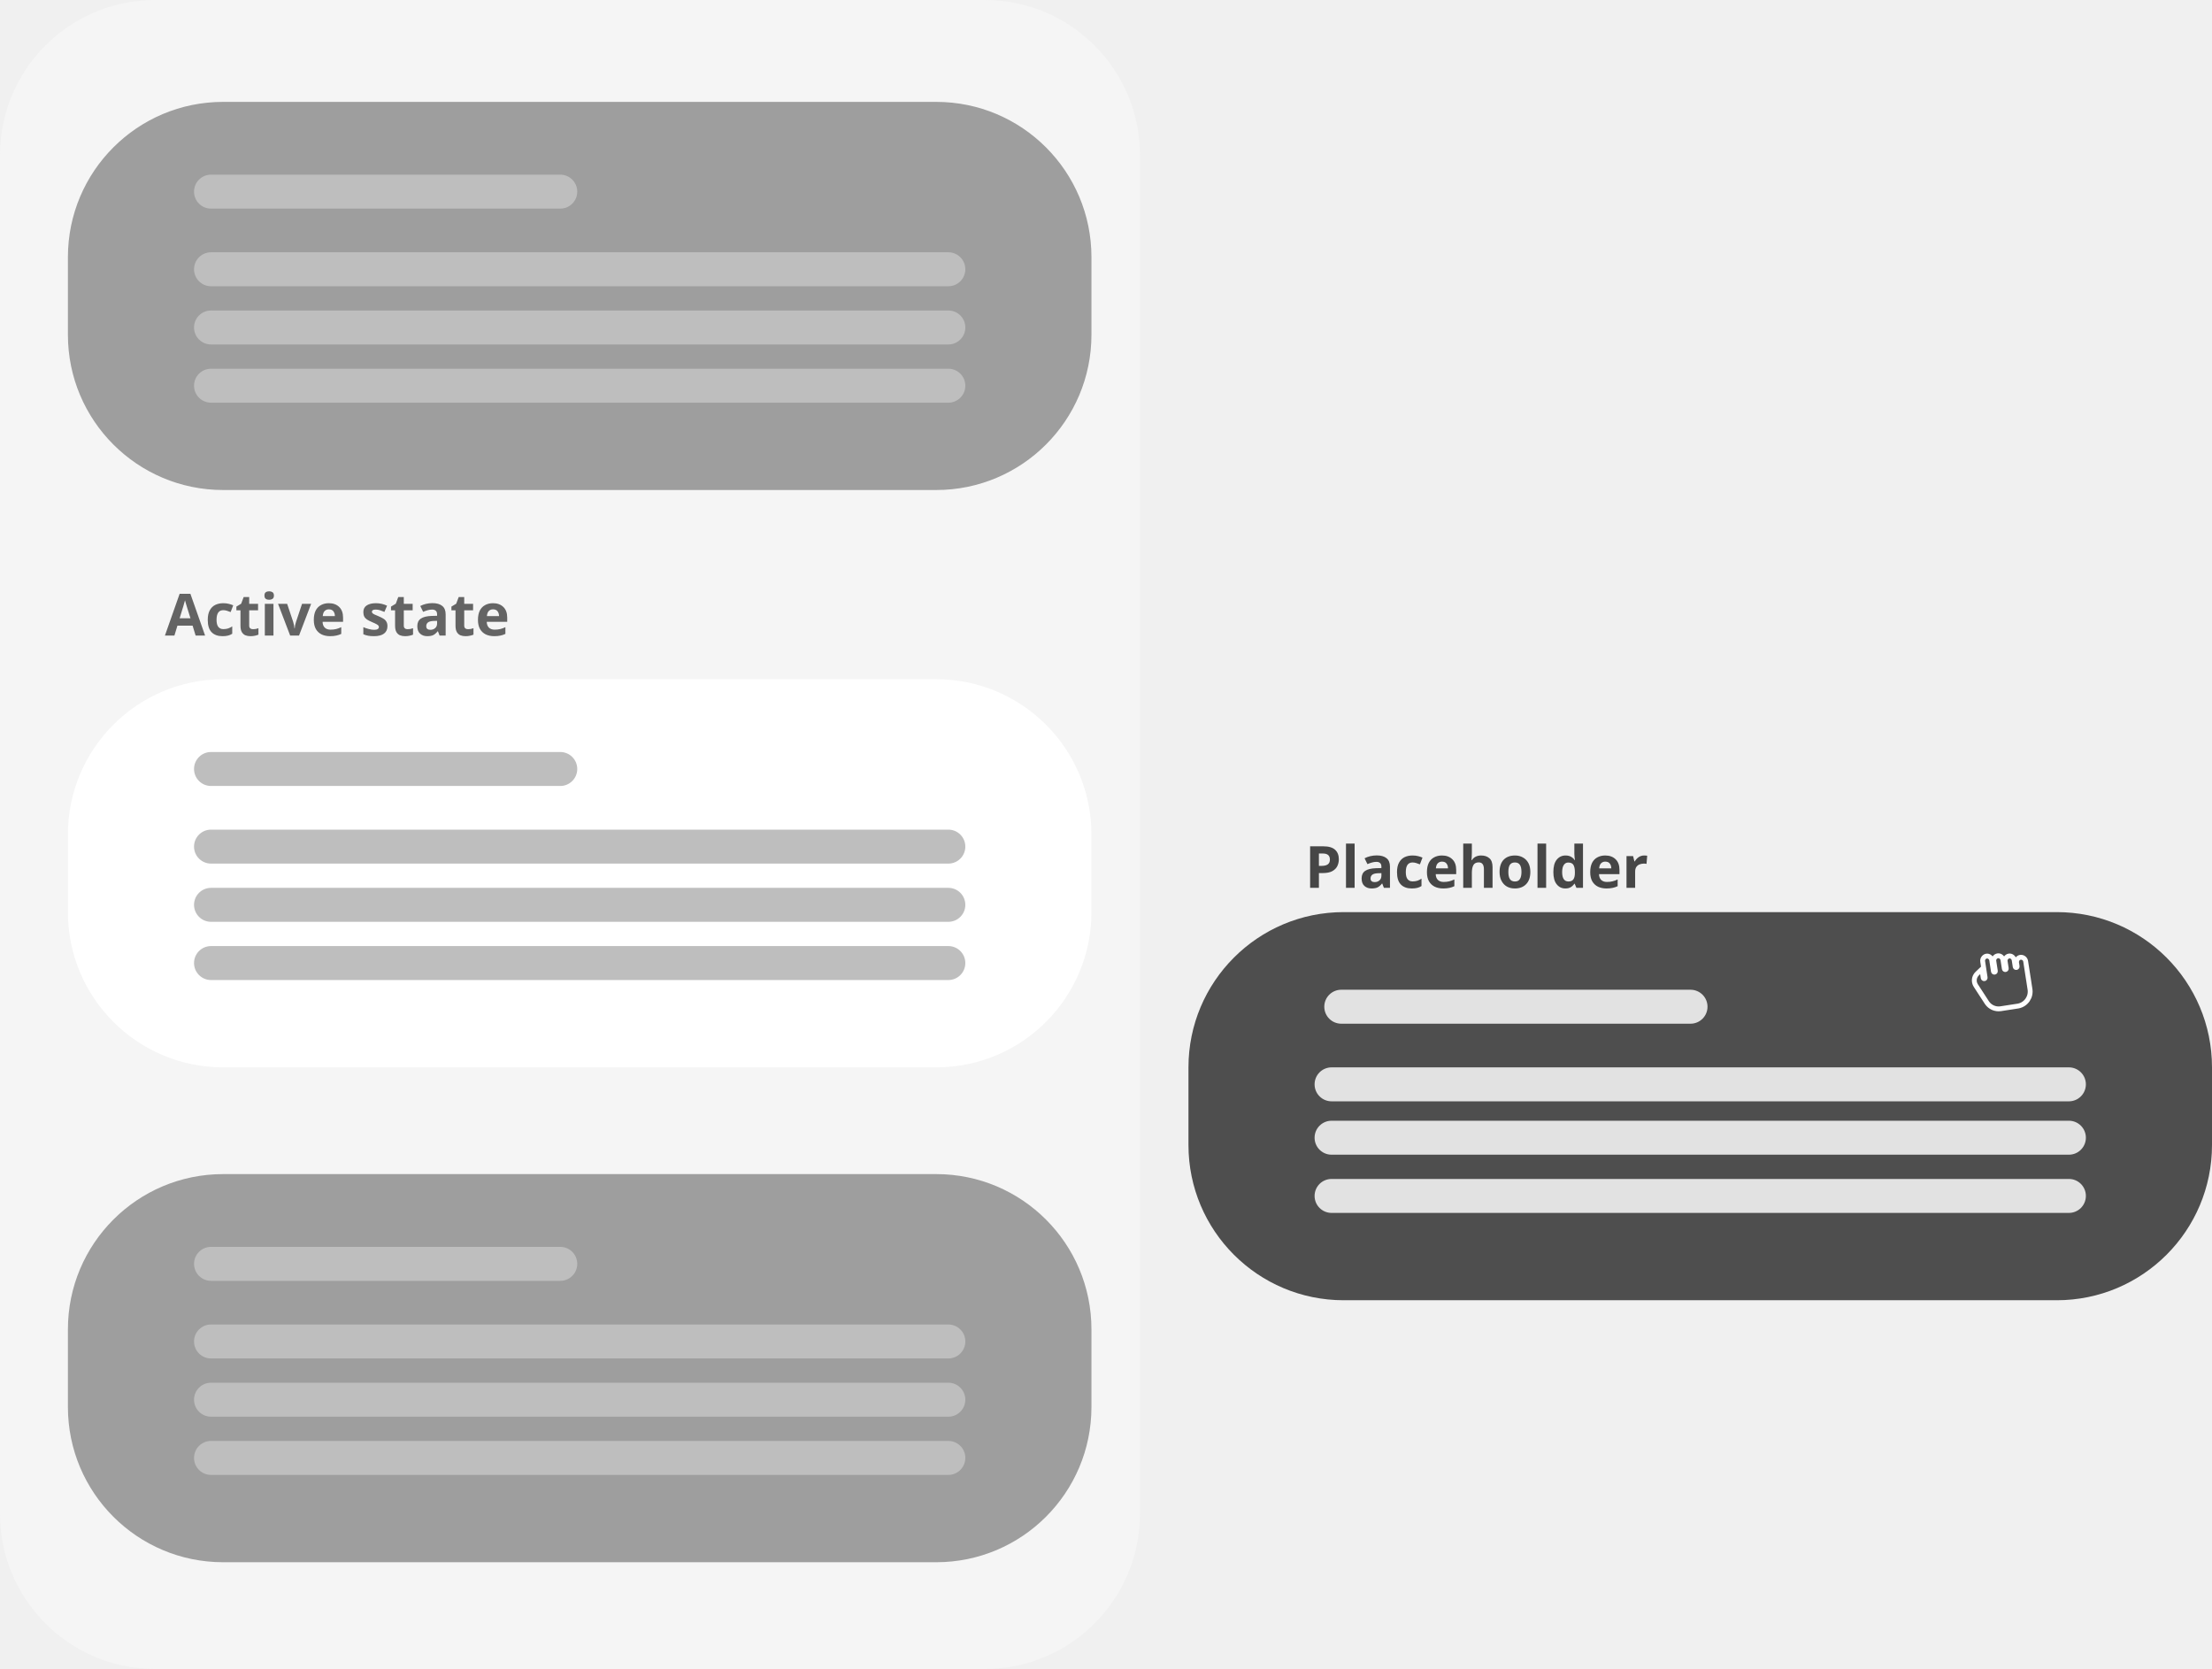
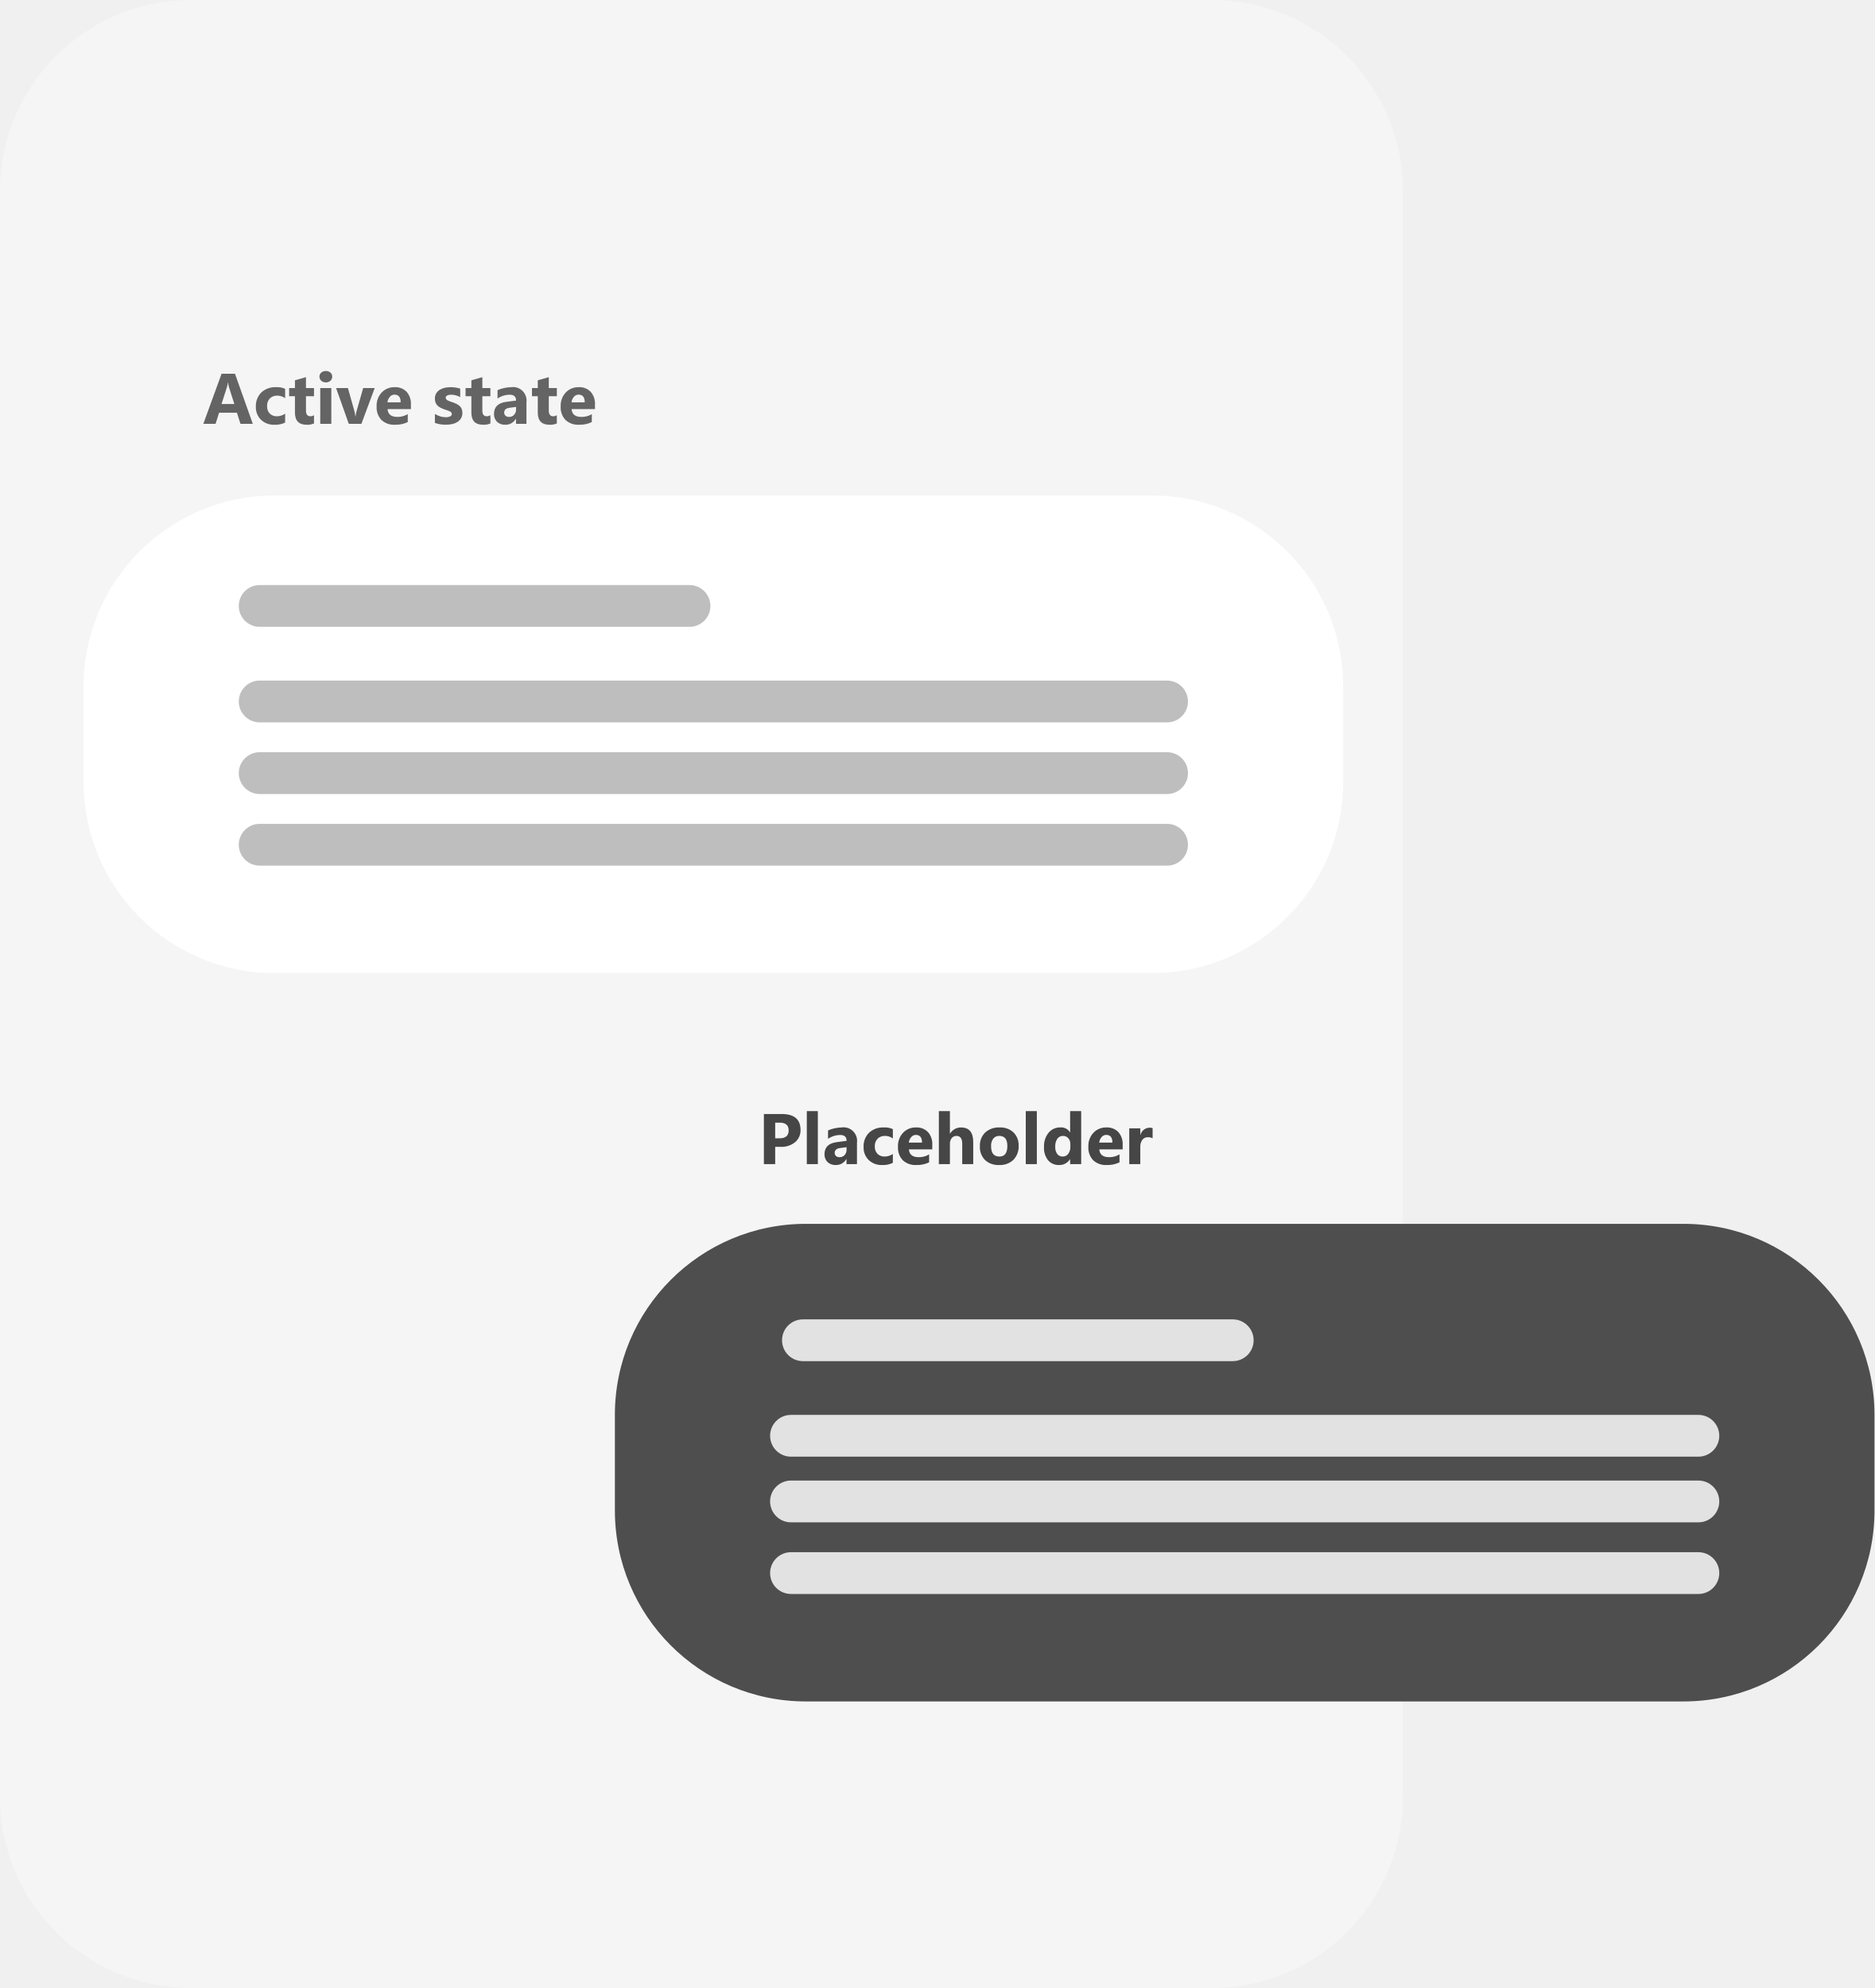
- <svg xmlns="http://www.w3.org/2000/svg" width="456" height="344" viewBox="0 0 456 344">
-   <defs>
-     <style>
-       .cls-1 {
-         fill: #f5f5f5;
-       }
- 
-       .cls-2 {
-         fill: #646464;
-       }
- 
-       .cls-2, .cls-6 {
-         font-size: 12px;
-         font-family: Leelawadee-Bold, Leelawadee;
-         font-weight: 700;
-       }
- 
-       .cls-3 {
-         fill: #fff;
-       }
- 
-       .cls-4 {
-         fill: #bebebe;
-       }
- 
-       .cls-5 {
-         fill: #9e9e9e;
-       }
- 
-       .cls-6 {
-         fill: #464646;
-       }
- 
-       .cls-7, .cls-9 {
-         fill: #4e4e4e;
-       }
- 
-       .cls-8 {
-         fill: #e2e2e2;
-       }
- 
-       .cls-9 {
-         stroke: #fff;
-       }
-     </style>
-   </defs>
-   <g id="active-state-placeholder" transform="translate(-1283 -322)">
-     <g id="active-state-placeholder-2" data-name="active-state-placeholder" transform="translate(-43.333 -58)">
-       <rect id="Rectangle_26" data-name="Rectangle 26" class="cls-1" width="235" height="344" rx="32" transform="translate(1326.333 380)" />
-       <g id="Group_12" data-name="Group 12" transform="translate(0 60)">
-         <text id="Active_state" data-name="Active state" class="cls-2" transform="translate(1360.333 451)">
-           <tspan x="0" y="0">Active state</tspan>
-         </text>
-         <g id="Group_13" data-name="Group 13" transform="translate(0 -3)">
-           <rect id="Rectangle_14" data-name="Rectangle 14" class="cls-3" width="211" height="80" rx="32" transform="translate(1340.333 463)" />
-           <rect id="Rectangle_16" data-name="Rectangle 16" class="cls-4" width="159" height="7" rx="3.5" transform="translate(1366.333 494)" />
-           <rect id="Rectangle_18" data-name="Rectangle 18" class="cls-4" width="159" height="7" rx="3.5" transform="translate(1366.333 506)" />
-           <rect id="Rectangle_19" data-name="Rectangle 19" class="cls-4" width="79" height="7" rx="3.5" transform="translate(1366.333 478)" />
-           <rect id="Rectangle_20" data-name="Rectangle 20" class="cls-4" width="159" height="7" rx="3.5" transform="translate(1366.333 518)" />
-         </g>
-         <g id="Group_14" data-name="Group 14" transform="translate(0 -122)">
-           <path id="Path_2" data-name="Path 2" class="cls-5" d="M32,0H179a32,32,0,0,1,32,32V48a32,32,0,0,1-32,32H32A32,32,0,0,1,0,48V32A32,32,0,0,1,32,0Z" transform="translate(1340.333 463)" />
-           <rect id="Rectangle_16-2" data-name="Rectangle 16" class="cls-4" width="159" height="7" rx="3.5" transform="translate(1366.333 494)" />
-           <rect id="Rectangle_18-2" data-name="Rectangle 18" class="cls-4" width="159" height="7" rx="3.5" transform="translate(1366.333 506)" />
-           <rect id="Rectangle_19-2" data-name="Rectangle 19" class="cls-4" width="79" height="7" rx="3.5" transform="translate(1366.333 478)" />
-           <rect id="Rectangle_20-2" data-name="Rectangle 20" class="cls-4" width="159" height="7" rx="3.5" transform="translate(1366.333 518)" />
-         </g>
-         <g id="Group_15" data-name="Group 15" transform="translate(0 99)">
-           <path id="Path_2-2" data-name="Path 2" class="cls-5" d="M32,0H179a32,32,0,0,1,32,32V48a32,32,0,0,1-32,32H32A32,32,0,0,1,0,48V32A32,32,0,0,1,32,0Z" transform="translate(1340.333 463)" />
-           <rect id="Rectangle_16-3" data-name="Rectangle 16" class="cls-4" width="159" height="7" rx="3.5" transform="translate(1366.333 494)" />
-           <rect id="Rectangle_18-3" data-name="Rectangle 18" class="cls-4" width="159" height="7" rx="3.5" transform="translate(1366.333 506)" />
-           <rect id="Rectangle_19-3" data-name="Rectangle 19" class="cls-4" width="79" height="7" rx="3.5" transform="translate(1366.333 478)" />
-           <rect id="Rectangle_20-3" data-name="Rectangle 20" class="cls-4" width="159" height="7" rx="3.5" transform="translate(1366.333 518)" />
-         </g>
-       </g>
-       <g id="Group_7" data-name="Group 7" transform="translate(1571.768 547.055)">
-         <text id="Placeholder" class="cls-6" transform="translate(23.565 15.945)">
-           <tspan x="0" y="0">Placeholder</tspan>
-         </text>
-         <rect id="Rectangle_21" data-name="Rectangle 21" class="cls-7" width="211" height="80" rx="32" transform="translate(-0.435 20.945)" />
-         <rect id="Rectangle_22" data-name="Rectangle 22" class="cls-8" width="159" height="7" rx="3.5" transform="translate(25.565 52.945)" />
-         <rect id="Rectangle_23" data-name="Rectangle 23" class="cls-8" width="159" height="7" rx="3.5" transform="translate(25.565 63.945)" />
-         <rect id="Rectangle_24" data-name="Rectangle 24" class="cls-8" width="79" height="7" rx="3.5" transform="translate(27.565 36.945)" />
-         <rect id="Rectangle_25" data-name="Rectangle 25" class="cls-8" width="159" height="7" rx="3.5" transform="translate(25.565 75.945)" />
-       </g>
+ <svg xmlns="http://www.w3.org/2000/svg" width="314" height="333" viewBox="0 0 314 333">
+   <g id="active-state-placeholder" transform="translate(-1326.333 -380)">
+     <rect id="Rectangle_26" data-name="Rectangle 26" width="235" height="333" rx="32" transform="translate(1326.333 380)" fill="#f5f5f5" />
+     <rect id="Rectangle_14" data-name="Rectangle 14" width="211" height="80" rx="32" transform="translate(1340.333 463)" fill="#fff" />
+     <rect id="Rectangle_16" data-name="Rectangle 16" width="159" height="7" rx="3.5" transform="translate(1366.333 494)" fill="#bebebe" />
+     <path id="Path_7" data-name="Path 7" d="M8.35,0H6.287l-.6-1.869H2.7L2.109,0H.059L3.117-8.4H5.361ZM5.256-3.322l-.9-2.824A3.68,3.68,0,0,1,4.213-6.9H4.166a3.2,3.2,0,0,1-.146.732L3.105-3.322ZM13.764-.217a3.661,3.661,0,0,1-1.811.363A3.062,3.062,0,0,1,9.715-.691a2.894,2.894,0,0,1-.855-2.162,3.188,3.188,0,0,1,.917-2.411,3.389,3.389,0,0,1,2.452-.882,3.146,3.146,0,0,1,1.535.281v1.57a2.111,2.111,0,0,0-1.295-.434,1.706,1.706,0,0,0-1.263.466,1.738,1.738,0,0,0-.466,1.286,1.71,1.71,0,0,0,.445,1.251,1.637,1.637,0,0,0,1.225.454,2.444,2.444,0,0,0,1.354-.434ZM18.6-.07a2.737,2.737,0,0,1-1.236.217q-1.957,0-1.957-2.033V-4.635h-.973V-6h.973V-7.295l1.846-.527V-6H18.6v1.365H17.256v2.426q0,.938.744.938a1.255,1.255,0,0,0,.6-.17Zm1.98-6.879a1.081,1.081,0,0,1-.768-.278.9.9,0,0,1-.3-.683.865.865,0,0,1,.3-.68,1.117,1.117,0,0,1,.768-.264,1.115,1.115,0,0,1,.771.264.869.869,0,0,1,.3.68.893.893,0,0,1-.3.691A1.1,1.1,0,0,1,20.584-6.949ZM21.5,0H19.646V-6H21.5ZM28.77-6,26.537,0H24.428L22.3-6h1.98l1.043,3.7a5.4,5.4,0,0,1,.205,1.066h.023a6.052,6.052,0,0,1,.217-1.031L26.836-6Zm6.064,3.527H30.92q.094,1.307,1.646,1.307a3.214,3.214,0,0,0,1.74-.469V-.3a4.572,4.572,0,0,1-2.162.445,3.044,3.044,0,0,1-2.256-.806,3.044,3.044,0,0,1-.8-2.247,3.211,3.211,0,0,1,.867-2.367,2.889,2.889,0,0,1,2.133-.873,2.622,2.622,0,0,1,2.03.779,3,3,0,0,1,.718,2.115ZM33.117-3.609q0-1.289-1.043-1.289a1,1,0,0,0-.771.369,1.675,1.675,0,0,0-.4.92ZM38.854-.158v-1.5a3.942,3.942,0,0,0,.911.41,3.021,3.021,0,0,0,.858.135,1.841,1.841,0,0,0,.776-.135.435.435,0,0,0,.284-.41.379.379,0,0,0-.129-.293,1.2,1.2,0,0,0-.331-.205,3.757,3.757,0,0,0-.442-.158q-.24-.07-.463-.158a4.435,4.435,0,0,1-.63-.29,1.821,1.821,0,0,1-.457-.36A1.416,1.416,0,0,1,38.95-3.6a1.894,1.894,0,0,1-.1-.639,1.644,1.644,0,0,1,.22-.867,1.8,1.8,0,0,1,.586-.595,2.677,2.677,0,0,1,.838-.34,4.369,4.369,0,0,1,.981-.108,5.446,5.446,0,0,1,.809.062,6.035,6.035,0,0,1,.809.179v1.43a2.922,2.922,0,0,0-.753-.308,3.176,3.176,0,0,0-.788-.1,1.746,1.746,0,0,0-.343.032,1.129,1.129,0,0,0-.284.094.522.522,0,0,0-.193.158.364.364,0,0,0-.07.22.406.406,0,0,0,.105.281.916.916,0,0,0,.275.2,2.719,2.719,0,0,0,.378.152q.208.067.413.138a5.371,5.371,0,0,1,.668.281,2.136,2.136,0,0,1,.513.357,1.4,1.4,0,0,1,.328.48,1.708,1.708,0,0,1,.114.656,1.712,1.712,0,0,1-.231.911,1.853,1.853,0,0,1-.615.615,2.79,2.79,0,0,1-.885.346,4.9,4.9,0,0,1-1.04.108A5.362,5.362,0,0,1,38.854-.158Zm9.3.088a2.737,2.737,0,0,1-1.236.217q-1.957,0-1.957-2.033V-4.635h-.973V-6h.973V-7.295L46.8-7.822V-6h1.348v1.365H46.8v2.426q0,.938.744.938a1.255,1.255,0,0,0,.6-.17ZM54.188,0H52.436V-.861h-.023A1.955,1.955,0,0,1,50.625.146a1.869,1.869,0,0,1-1.374-.5,1.774,1.774,0,0,1-.5-1.321q0-1.746,2.068-2.016L52.447-3.9q0-.984-1.066-.984a3.64,3.64,0,0,0-2.039.639V-5.643A4.587,4.587,0,0,1,50.4-5.994a5.56,5.56,0,0,1,1.222-.152,2.266,2.266,0,0,1,2.566,2.561Zm-1.74-2.437v-.4l-1.09.141q-.9.117-.9.814a.673.673,0,0,0,.22.519.844.844,0,0,0,.595.2,1.1,1.1,0,0,0,.85-.36A1.3,1.3,0,0,0,52.447-2.437ZM59.279-.07a2.737,2.737,0,0,1-1.236.217q-1.957,0-1.957-2.033V-4.635h-.973V-6h.973V-7.295l1.846-.527V-6h1.348v1.365H57.932v2.426q0,.938.744.938a1.255,1.255,0,0,0,.6-.17Zm6.387-2.4H61.752q.094,1.307,1.646,1.307a3.214,3.214,0,0,0,1.74-.469V-.3a4.572,4.572,0,0,1-2.162.445,3.044,3.044,0,0,1-2.256-.806,3.044,3.044,0,0,1-.8-2.247,3.211,3.211,0,0,1,.867-2.367,2.889,2.889,0,0,1,2.133-.873,2.622,2.622,0,0,1,2.03.779,3,3,0,0,1,.718,2.115ZM63.949-3.609q0-1.289-1.043-1.289a1,1,0,0,0-.771.369,1.675,1.675,0,0,0-.4.92Z" transform="translate(1360.333 451)" fill="#646464" />
+     <rect id="Rectangle_18" data-name="Rectangle 18" width="159" height="7" rx="3.5" transform="translate(1366.333 506)" fill="#bebebe" />
+     <rect id="Rectangle_19" data-name="Rectangle 19" width="79" height="7" rx="3.5" transform="translate(1366.333 478)" fill="#bebebe" />
+     <rect id="Rectangle_20" data-name="Rectangle 20" width="159" height="7" rx="3.5" transform="translate(1366.333 518)" fill="#bebebe" />
+     <g id="Group_7" data-name="Group 7" transform="translate(1429.768 564.055)">
+       <path id="Path_8" data-name="Path 8" d="M2.854-2.895V0H.961V-8.4H3.926Q7.1-8.4,7.1-5.725A2.569,2.569,0,0,1,6.19-3.677a3.61,3.61,0,0,1-2.435.782Zm0-4.055V-4.33H3.6q1.512,0,1.512-1.324,0-1.295-1.512-1.295ZM10,0H8.15V-8.883H10Zm6.551,0H14.8V-.861h-.023A1.955,1.955,0,0,1,12.99.146a1.869,1.869,0,0,1-1.374-.5,1.774,1.774,0,0,1-.5-1.321q0-1.746,2.068-2.016L14.813-3.9q0-.984-1.066-.984a3.64,3.64,0,0,0-2.039.639V-5.643a4.587,4.587,0,0,1,1.058-.352,5.56,5.56,0,0,1,1.222-.152,2.266,2.266,0,0,1,2.566,2.561Zm-1.74-2.437v-.4l-1.09.141q-.9.117-.9.814a.673.673,0,0,0,.22.519.844.844,0,0,0,.595.2,1.1,1.1,0,0,0,.85-.36A1.3,1.3,0,0,0,14.813-2.437ZM22.564-.217a3.661,3.661,0,0,1-1.811.363,3.062,3.062,0,0,1-2.238-.838,2.894,2.894,0,0,1-.855-2.162,3.188,3.188,0,0,1,.917-2.411,3.389,3.389,0,0,1,2.452-.882,3.146,3.146,0,0,1,1.535.281v1.57a2.111,2.111,0,0,0-1.295-.434,1.706,1.706,0,0,0-1.263.466,1.738,1.738,0,0,0-.466,1.286,1.71,1.71,0,0,0,.445,1.251,1.637,1.637,0,0,0,1.225.454,2.444,2.444,0,0,0,1.354-.434Zm6.6-2.256H25.254q.094,1.307,1.646,1.307a3.214,3.214,0,0,0,1.74-.469V-.3a4.572,4.572,0,0,1-2.162.445,3.044,3.044,0,0,1-2.256-.806,3.044,3.044,0,0,1-.8-2.247,3.211,3.211,0,0,1,.867-2.367,2.889,2.889,0,0,1,2.133-.873,2.622,2.622,0,0,1,2.03.779,3,3,0,0,1,.718,2.115ZM27.451-3.609q0-1.289-1.043-1.289a1,1,0,0,0-.771.369,1.675,1.675,0,0,0-.4.92ZM36.029,0H34.184V-3.41q0-1.318-.961-1.318a.984.984,0,0,0-.8.369,1.424,1.424,0,0,0-.3.938V0H30.27V-8.883h1.852v3.773h.023A2.1,2.1,0,0,1,33.99-6.146q2.039,0,2.039,2.461Zm4.324.146A3.225,3.225,0,0,1,38-.694a3.048,3.048,0,0,1-.858-2.282,3.048,3.048,0,0,1,.891-2.329,3.365,3.365,0,0,1,2.408-.841,3.186,3.186,0,0,1,2.344.841,2.989,2.989,0,0,1,.85,2.224,3.173,3.173,0,0,1-.876,2.361A3.261,3.261,0,0,1,40.354.146ZM40.4-4.729a1.235,1.235,0,0,0-1.02.451A1.99,1.99,0,0,0,39.018-3q0,1.729,1.395,1.729,1.33,0,1.33-1.775Q41.742-4.729,40.4-4.729ZM46.682,0H44.83V-8.883h1.852Zm7.43,0H52.26V-.826h-.023a2.076,2.076,0,0,1-1.857.973,2.275,2.275,0,0,1-1.811-.794,3.287,3.287,0,0,1-.686-2.218,3.577,3.577,0,0,1,.756-2.385,2.465,2.465,0,0,1,1.98-.9,1.685,1.685,0,0,1,1.617.832h.023V-8.883h1.852ZM52.295-2.918v-.451a1.42,1.42,0,0,0-.34-.973,1.122,1.122,0,0,0-.885-.387,1.115,1.115,0,0,0-.961.483,2.245,2.245,0,0,0-.346,1.327A1.942,1.942,0,0,0,50.1-1.7a1.109,1.109,0,0,0,.926.428,1.114,1.114,0,0,0,.917-.451A1.881,1.881,0,0,0,52.295-2.918Zm8.766.445H57.146q.094,1.307,1.646,1.307a3.214,3.214,0,0,0,1.74-.469V-.3a4.572,4.572,0,0,1-2.162.445,3.044,3.044,0,0,1-2.256-.806,3.044,3.044,0,0,1-.8-2.247,3.211,3.211,0,0,1,.867-2.367,2.889,2.889,0,0,1,2.133-.873,2.622,2.622,0,0,1,2.03.779,3,3,0,0,1,.718,2.115ZM59.344-3.609Q59.344-4.9,58.3-4.9a1,1,0,0,0-.771.369,1.675,1.675,0,0,0-.4.92Zm6.732-.721a1.606,1.606,0,0,0-.779-.182,1.123,1.123,0,0,0-.943.442,1.93,1.93,0,0,0-.34,1.2V0H62.162V-6h1.852v1.113h.023a1.6,1.6,0,0,1,1.582-1.219,1.192,1.192,0,0,1,.457.07Z" transform="translate(23.565 10.945)" fill="#464646" />
+       <rect id="Rectangle_21" data-name="Rectangle 21" width="211" height="80" rx="32" transform="translate(-0.435 20.945)" fill="#4e4e4e" />
+       <rect id="Rectangle_22" data-name="Rectangle 22" width="159" height="7" rx="3.5" transform="translate(25.565 52.945)" fill="#e2e2e2" />
+       <rect id="Rectangle_23" data-name="Rectangle 23" width="159" height="7" rx="3.5" transform="translate(25.565 63.945)" fill="#e2e2e2" />
+       <rect id="Rectangle_24" data-name="Rectangle 24" width="79" height="7" rx="3.5" transform="translate(27.565 36.945)" fill="#e2e2e2" />
+       <rect id="Rectangle_25" data-name="Rectangle 25" width="159" height="7" rx="3.5" transform="translate(25.565 75.945)" fill="#e2e2e2" />
    </g>
-     <path id="grab" class="cls-9" d="M11.14,4.907c-.22-1.437-.3-1.974-.549-3.555a.981.981,0,0,0-1.08-.86L9.486.5a.894.894,0,0,0-.605.39,1.055,1.055,0,0,0-.165.759h0l.111.721a.2.2,0,1,1-.4.062L8.22,1.094A1.055,1.055,0,0,0,7.834.421.894.894,0,0,0,7.14.231a.981.981,0,0,0-.774,1.145l.219,1.418a.2.2,0,0,1-.4.062L5.967,1.443V1.437l-.059-.383A1.055,1.055,0,0,0,5.52.38.894.894,0,0,0,4.826.191L4.8.195A.977.977,0,0,0,4.024,1.3l.313,2.03a.2.2,0,0,1-.4.062l-.3-1.973q0-.008,0-.017c0-.016,0-.031-.006-.047l-.038-.246A1.054,1.054,0,0,0,3.2.438.894.894,0,0,0,2.5.249.981.981,0,0,0,1.733,1.4L1.9,2.5V2.5l.331,2.173a.2.2,0,0,1-.4.061L1.559,2.943.6,3.854A1.944,1.944,0,0,0,.311,6.321L2.638,9.9A2.9,2.9,0,0,0,5.4,11.1l3.655-.564a3.04,3.04,0,0,0,2.407-3.546c-.136-.885-.236-1.545-.318-2.081Zm0,0" transform="translate(1690.002 518.819)" />
  </g>
</svg>
